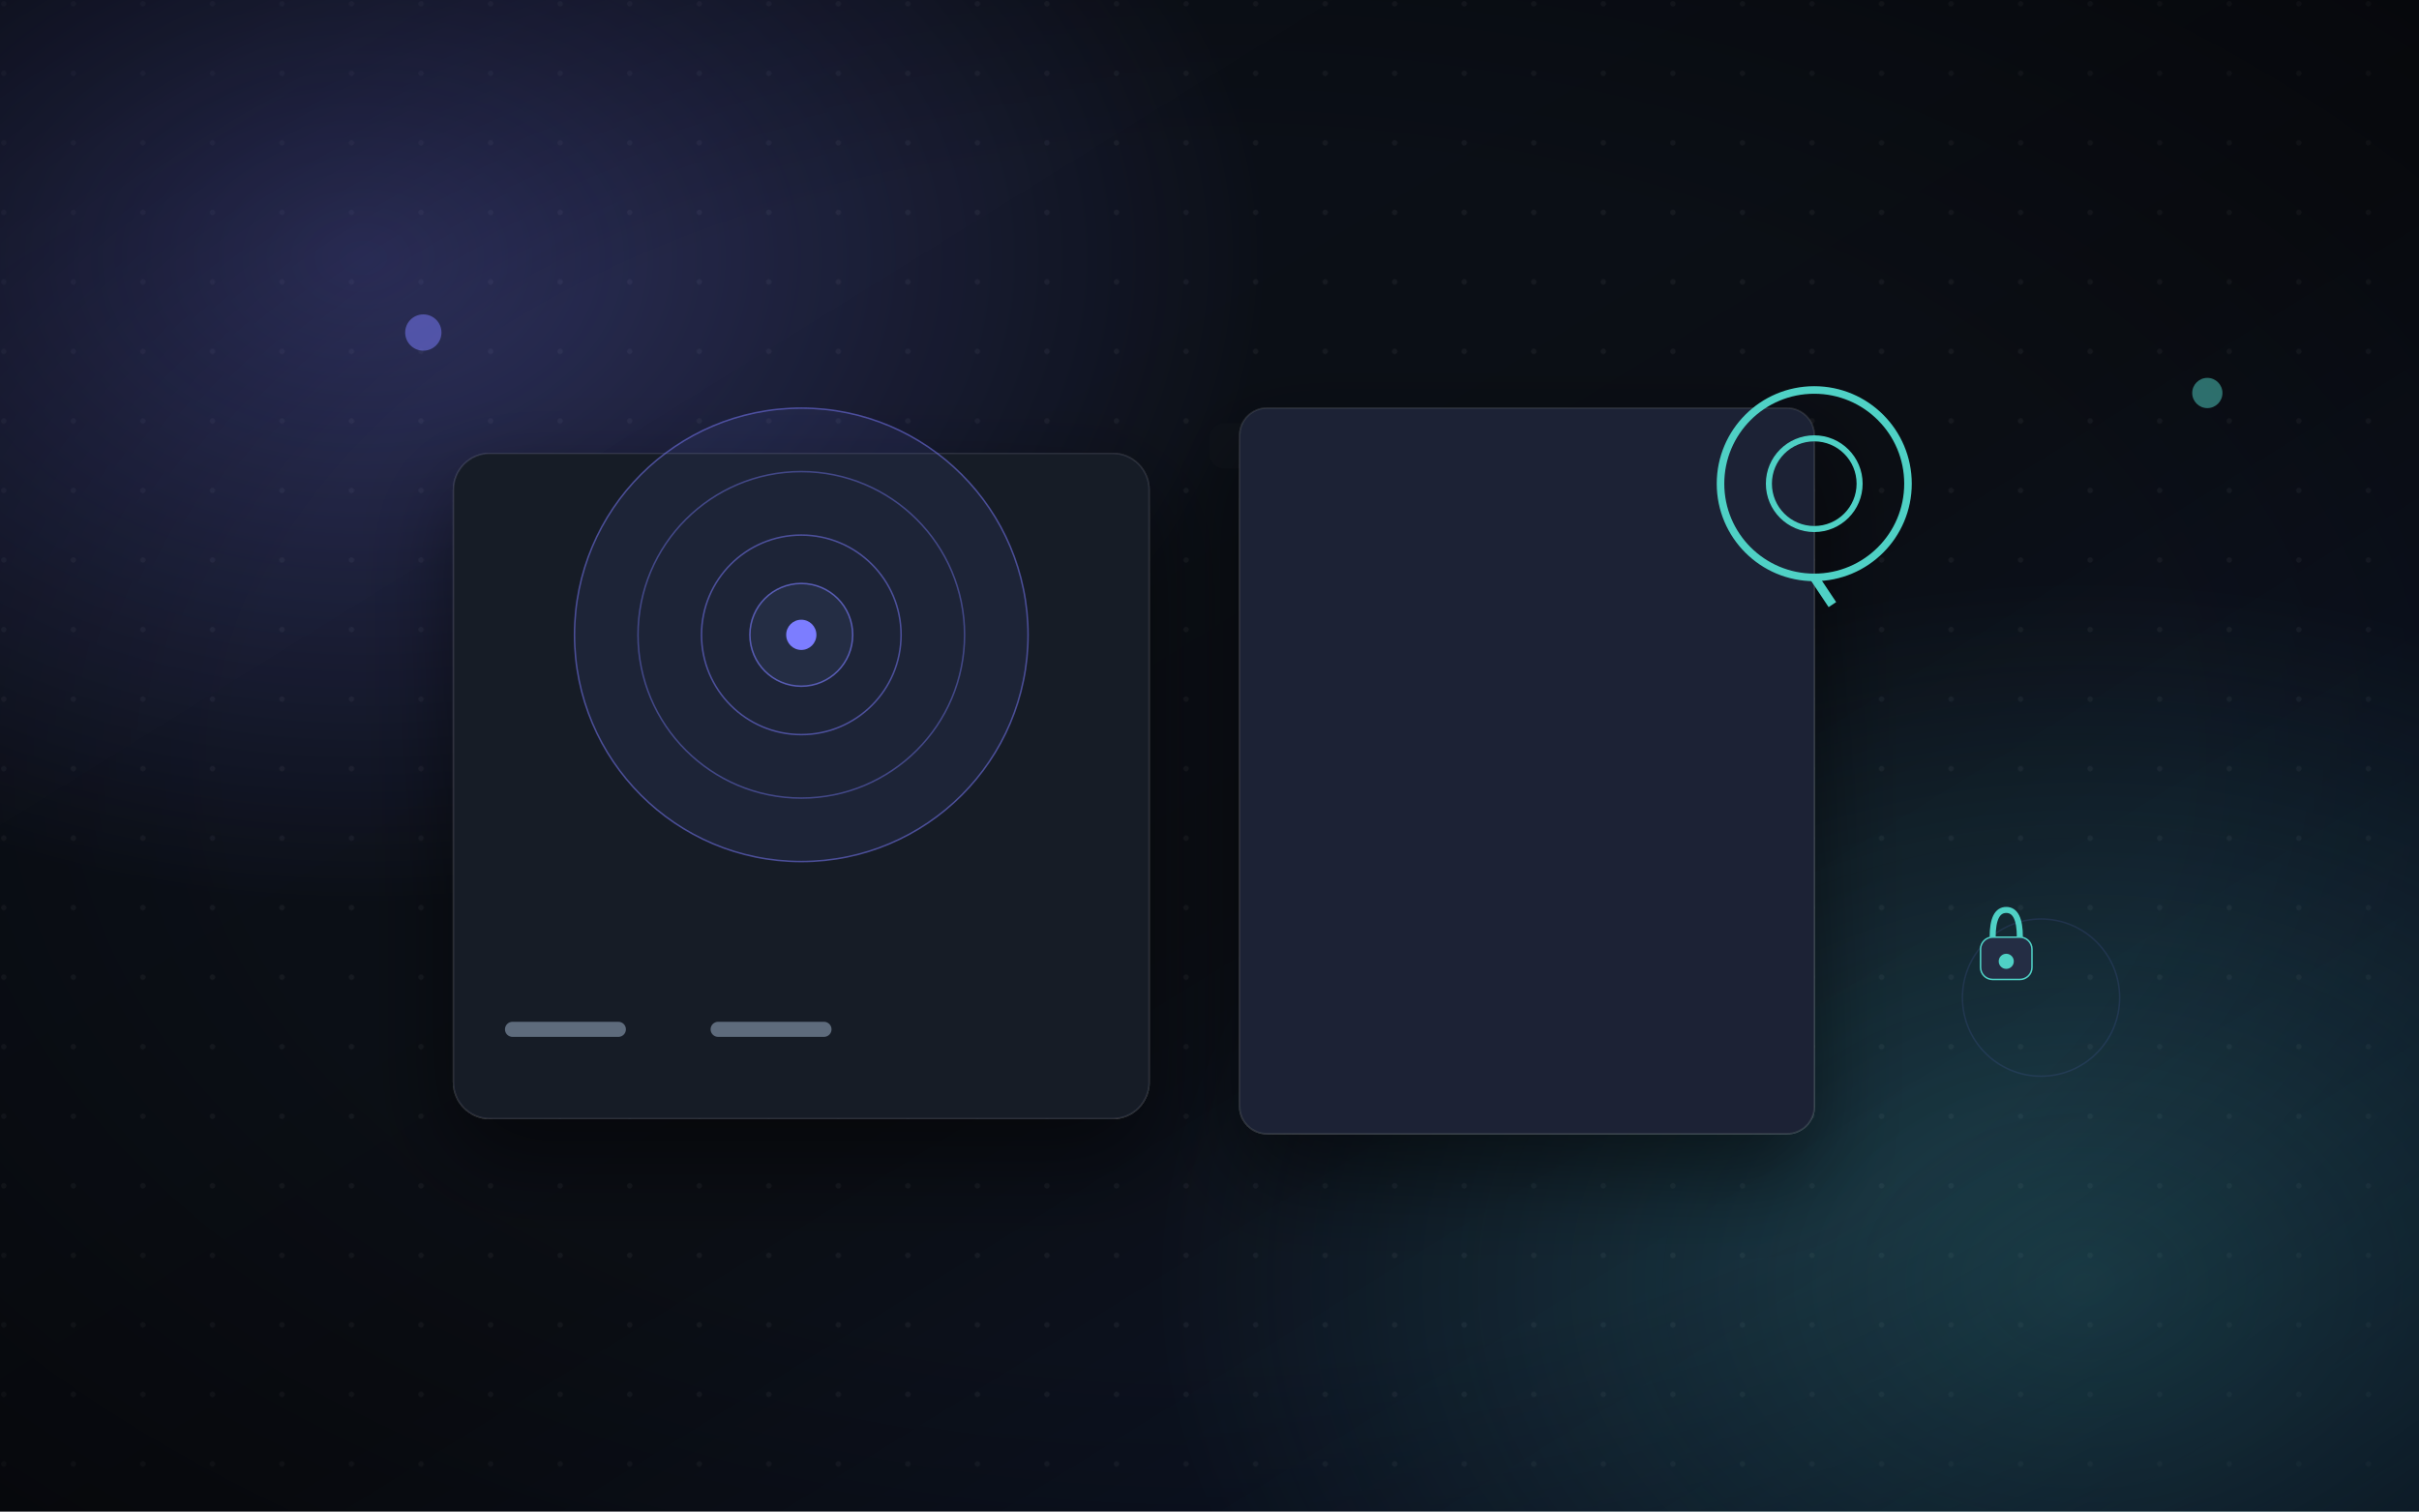
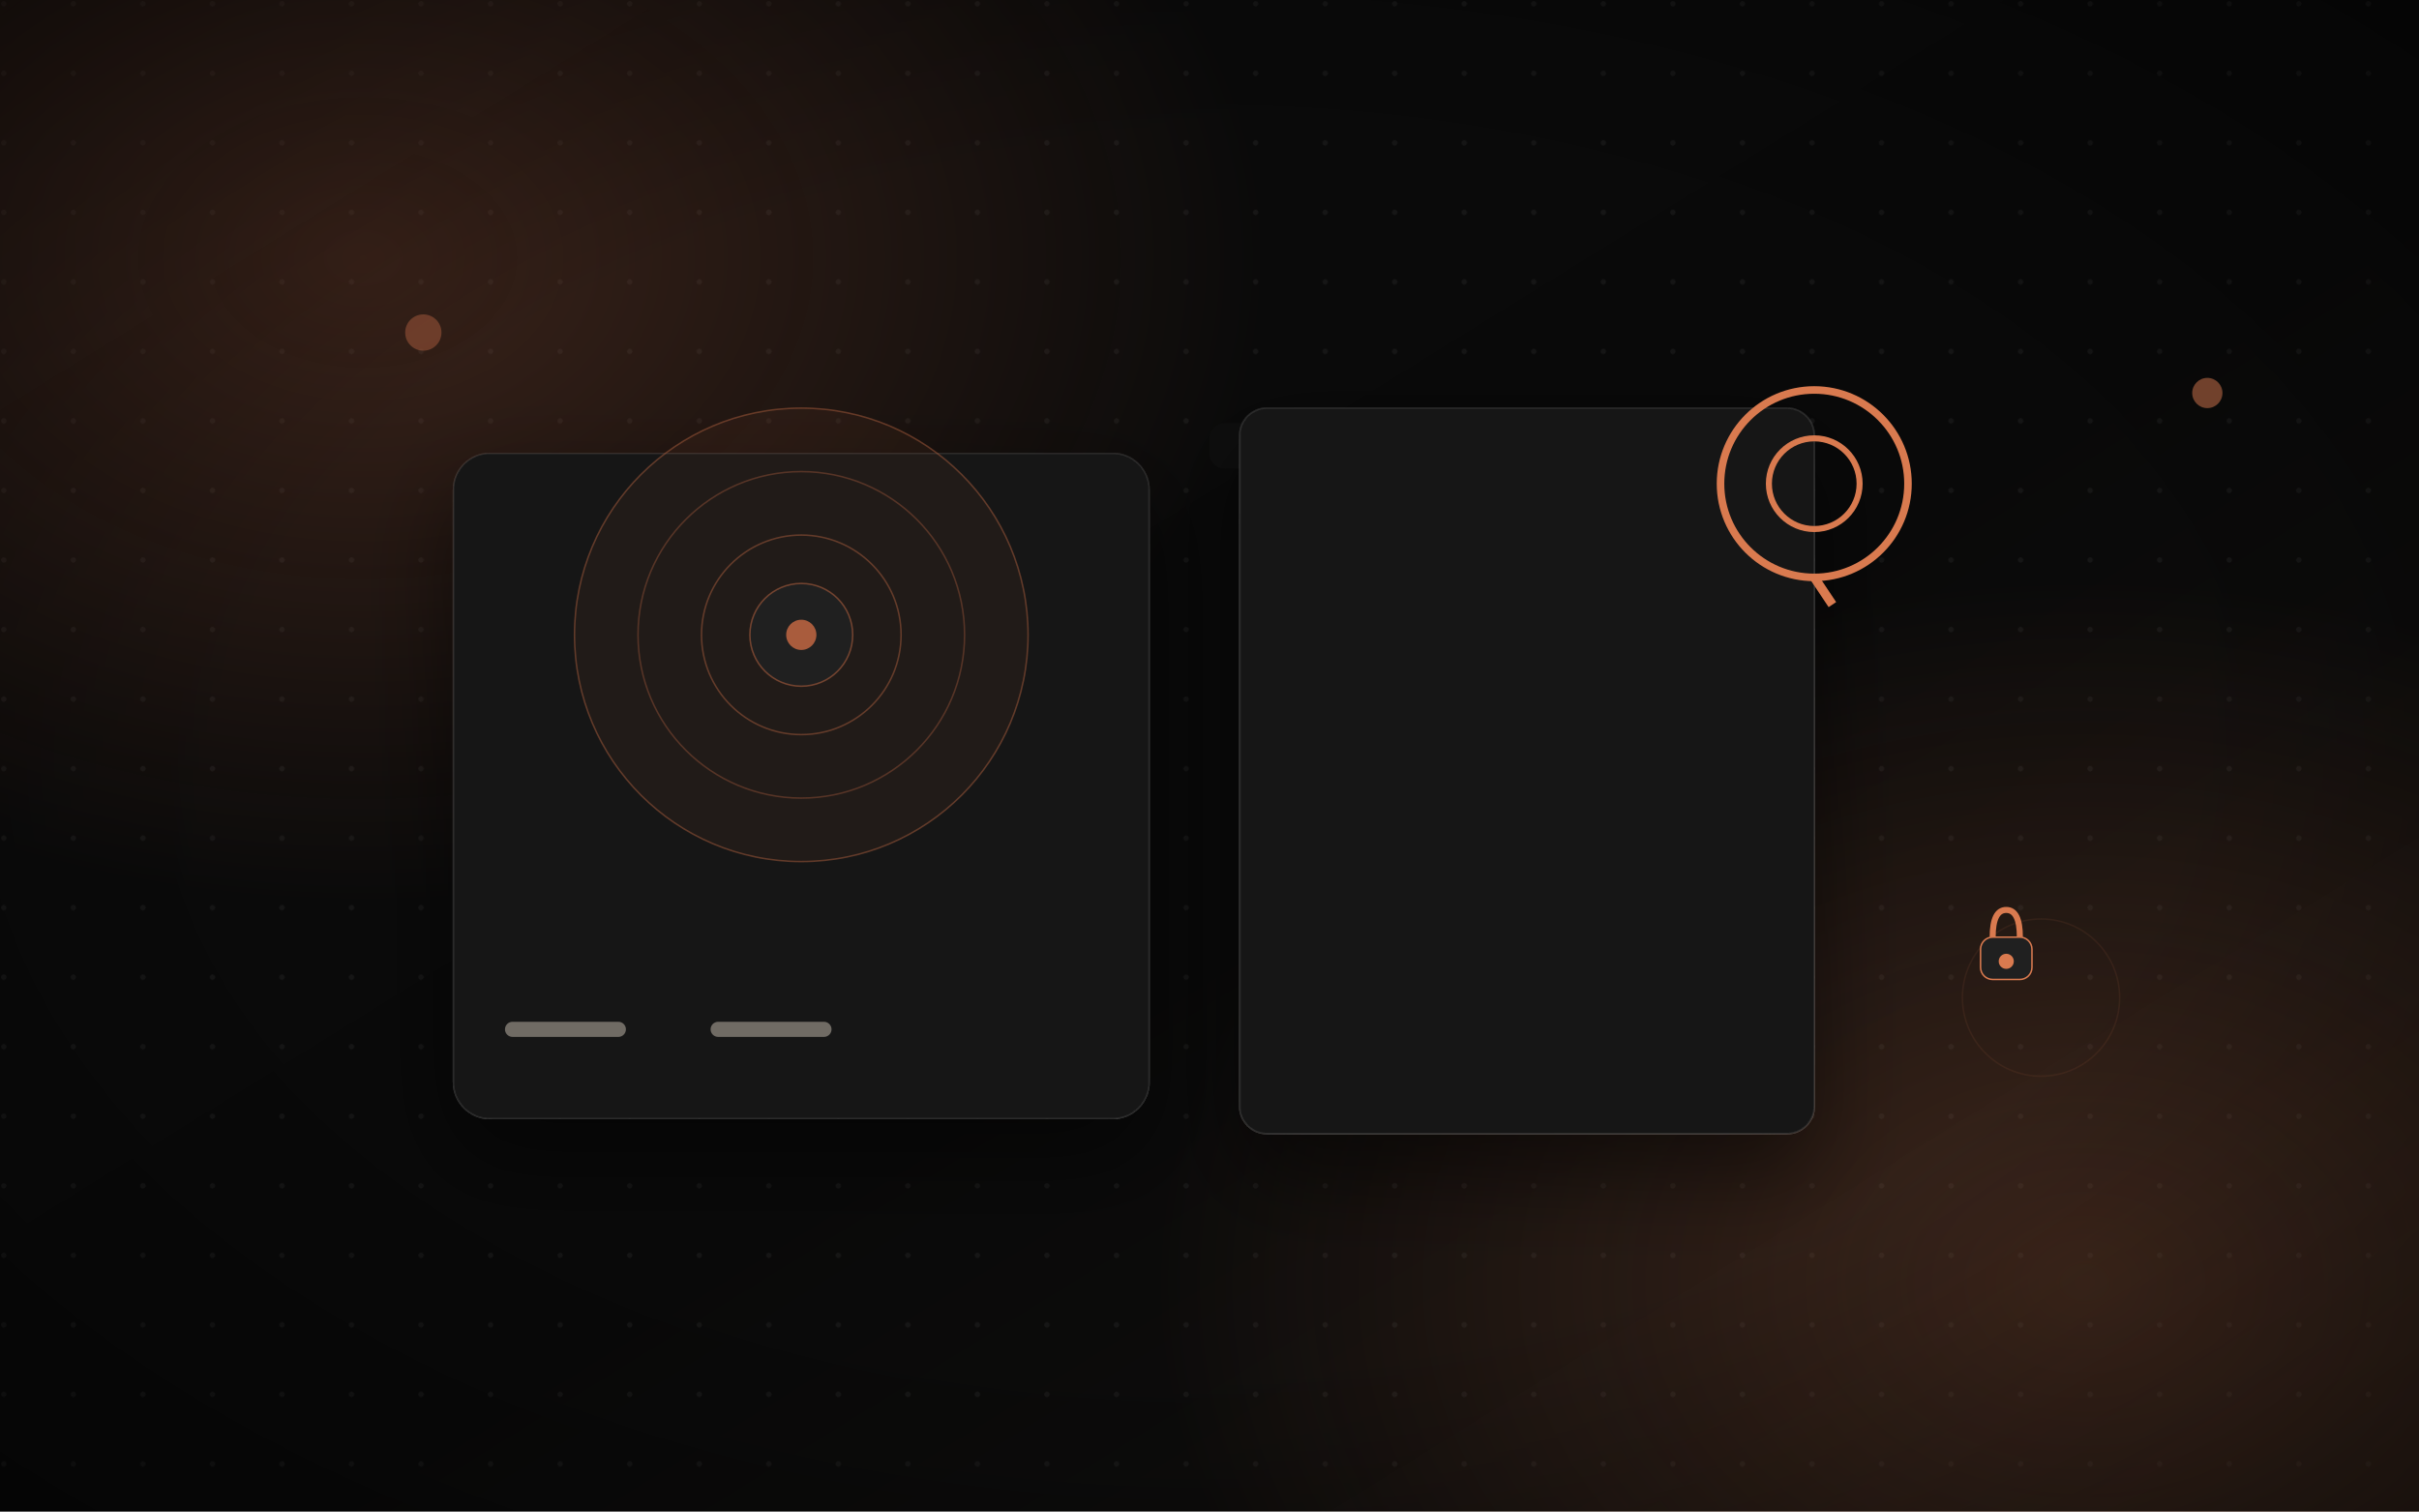
<svg xmlns="http://www.w3.org/2000/svg" width="1600" height="1000" viewBox="0 0 1600 1000">
  <defs>
    <linearGradient id="bgG" x1="0" y1="0" x2="1" y2="1">
-       <stop offset="0" stop-color="#0C111B" />
-       <stop offset="0.55" stop-color="#0B0E14" />
-       <stop offset="1" stop-color="#0E1832" />
+       <stop offset="0" stop-color="#0B0B0B" />
+       <stop offset="0.55" stop-color="#090909" />
+       <stop offset="1" stop-color="#12100E" />
    </linearGradient>
    <radialGradient id="gA" cx="0.5" cy="0.5" r="0.5">
-       <stop offset="0" stop-color="#7C7DFF" stop-opacity="0.30" />
-       <stop offset="1" stop-color="#7C7DFF" stop-opacity="0" />
+       <stop offset="0" stop-color="#A95C3D" stop-opacity="0.30" />
+       <stop offset="1" stop-color="#A95C3D" stop-opacity="0" />
    </radialGradient>
    <radialGradient id="gB" cx="0.5" cy="0.5" r="0.5">
-       <stop offset="0" stop-color="#4FD1C5" stop-opacity="0.24" />
-       <stop offset="1" stop-color="#4FD1C5" stop-opacity="0" />
+       <stop offset="0" stop-color="#D97A4F" stop-opacity="0.24" />
+       <stop offset="1" stop-color="#D97A4F" stop-opacity="0" />
    </radialGradient>
    <pattern id="dots" width="46" height="46" patternUnits="userSpaceOnUse">
      <circle cx="2.5" cy="2.5" r="1.8" fill="#ffffff" fill-opacity="0.05" />
    </pattern>
    <radialGradient id="vig" cx="0.5" cy="0.5" r="0.72">
      <stop offset="0.55" stop-color="#000" stop-opacity="0" />
      <stop offset="1" stop-color="#000" stop-opacity="0.45" />
    </radialGradient>
    <filter id="sh" x="-40%" y="-40%" width="180%" height="180%">
      <feDropShadow dx="0" dy="26" stdDeviation="30" flood-color="#000000" flood-opacity="0.5" />
    </filter>
  </defs>
  <rect width="1600" height="1000" fill="url(#bgG)" />
  <rect width="1600" height="1000" fill="url(#dots)" />
  <ellipse cx="240" cy="170" rx="600" ry="430" fill="url(#gA)" />
  <ellipse cx="1380" cy="850" rx="620" ry="470" fill="url(#gB)" />
  <rect width="1600" height="1000" fill="url(#vig)" />
  <clipPath id="ca">
    <rect x="300" y="300" width="460" height="440" />
  </clipPath>
  <g>
-     <rect x="300" y="300" width="460" height="440" rx="24" fill="#151B28" stroke="rgba(255,255,255,0.10)" filter="url(#sh)" />
-     <circle cx="530" cy="420" r="150" fill="rgba(124,125,255,0.08)" />
-     <circle cx="530" cy="420" r="150" fill="none" stroke="#7C7DFF" stroke-opacity="0.5" />
-     <circle cx="530" cy="420" r="108" fill="none" stroke="#7C7DFF" stroke-opacity="0.4" />
-     <circle cx="530" cy="420" r="66" fill="none" stroke="#7C7DFF" stroke-opacity="0.5" />
-     <circle cx="530" cy="420" r="34" fill="#242D44" stroke="#7C7DFF" stroke-opacity="0.6" />
-     <circle cx="530" cy="420" r="10" fill="#7C7DFF" />
-     <rect x="334" y="676" width="80" height="10" rx="5" fill="#5E6B7C" />
-     <rect x="470" y="676" width="80" height="10" rx="5" fill="#5E6B7C" />
-     <rect x="800" y="280" width="200" height="30" rx="10" fill="#0E1219" />
-     <rect x="820" y="270" width="380" height="480" rx="18" fill="#1C2334" stroke="rgba(255,255,255,0.10)" filter="url(#sh)" />
+     <rect x="300" y="300" width="460" height="440" rx="24" fill="#141414" stroke="rgba(255,255,255,0.10)" filter="url(#sh)" />
+     <circle cx="530" cy="420" r="150" fill="rgba(169,92,61,0.08)" />
+     <circle cx="530" cy="420" r="150" fill="none" stroke="#A95C3D" stroke-opacity="0.5" />
+     <circle cx="530" cy="420" r="108" fill="none" stroke="#A95C3D" stroke-opacity="0.4" />
+     <circle cx="530" cy="420" r="66" fill="none" stroke="#A95C3D" stroke-opacity="0.5" />
+     <circle cx="530" cy="420" r="34" fill="#202020" stroke="#A95C3D" stroke-opacity="0.6" />
+     <circle cx="530" cy="420" r="10" fill="#A95C3D" />
+     <rect x="334" y="676" width="80" height="10" rx="5" fill="#706B64" />
+     <rect x="470" y="676" width="80" height="10" rx="5" fill="#706B64" />
+     <rect x="800" y="280" width="200" height="30" rx="10" fill="#0E0E0E" />
+     <rect x="820" y="270" width="380" height="480" rx="18" fill="#191919" stroke="rgba(255,255,255,0.10)" filter="url(#sh)" />
    <g clip-path="url(#ca)">
-       <rect x="850" y="306" width="130" height="12" rx="5" fill="#9AA6B5" />
+       <rect x="850" y="306" width="130" height="12" rx="5" fill="#A29C93" />
      <line x1="850" y1="342" x2="1150" y2="342" stroke="rgba(255,255,255,0.10)" stroke-width="2" />
-       <rect x="850" y="372" width="200" height="8" rx="5" fill="#5E6B7C" />
-       <rect x="850" y="392" width="240" height="8" rx="5" fill="#5E6B7C" />
-       <rect x="850" y="412" width="170" height="8" rx="5" fill="#5E6B7C" />
-       <rect x="850" y="432" width="210" height="8" rx="5" fill="#5E6B7C" />
+       <rect x="850" y="372" width="200" height="8" rx="5" fill="#706B64" />
+       <rect x="850" y="392" width="240" height="8" rx="5" fill="#706B64" />
+       <rect x="850" y="412" width="170" height="8" rx="5" fill="#706B64" />
+       <rect x="850" y="432" width="210" height="8" rx="5" fill="#706B64" />
      <line x1="850" y1="462" x2="1150" y2="462" stroke="rgba(255,255,255,0.10)" stroke-width="2" />
-       <rect x="850" y="492" width="150" height="8" rx="5" fill="#5E6B7C" />
-       <rect x="850" y="512" width="230" height="8" rx="5" fill="#5E6B7C" />
-       <rect x="850" y="532" width="190" height="8" rx="5" fill="#5E6B7C" />
-       <rect x="850" y="552" width="130" height="8" rx="5" fill="#4FD1C5" />
+       <rect x="850" y="492" width="150" height="8" rx="5" fill="#706B64" />
+       <rect x="850" y="512" width="230" height="8" rx="5" fill="#706B64" />
+       <rect x="850" y="532" width="190" height="8" rx="5" fill="#706B64" />
+       <rect x="850" y="552" width="130" height="8" rx="5" fill="#D97A4F" />
      <line x1="850" y1="582" x2="1150" y2="582" stroke="rgba(255,255,255,0.10)" stroke-width="2" />
-       <rect x="850" y="612" width="220" height="8" rx="5" fill="#5E6B7C" />
-       <rect x="850" y="632" width="160" height="8" rx="5" fill="#5E6B7C" />
-       <rect x="850" y="672" width="140" height="40" rx="20" fill="#4FD1C5" />
+       <rect x="850" y="612" width="220" height="8" rx="5" fill="#706B64" />
+       <rect x="850" y="632" width="160" height="8" rx="5" fill="#706B64" />
+       <rect x="850" y="672" width="140" height="40" rx="20" fill="#D97A4F" />
      <rect x="872" y="688" width="90" height="8" rx="5" fill="#0B6B5F" />
    </g>
-     <circle cx="1200" cy="320" r="62" fill="none" stroke="#4FD1C5" stroke-width="5" />
-     <circle cx="1200" cy="320" r="30" fill="none" stroke="#4FD1C5" stroke-width="4" />
-     <line x1="1200" y1="382" x2="1212" y2="400" stroke="#4FD1C5" stroke-width="6" />
-     <circle cx="1350" cy="660" r="52" fill="none" stroke="rgba(124,125,255,0.12)" />
-     <rect x="1310" y="620" width="34" height="28" rx="8" fill="#242D44" stroke="#4FD1C5" />
-     <path d="M1318 620 q0 -18 9 -18 q9 0 9 18" stroke="#4FD1C5" stroke-width="4" fill="none" />
-     <circle cx="1327" cy="636" r="5" fill="#4FD1C5" />
-     <circle cx="280" cy="220" r="12" fill="#7C7DFF" opacity="0.5" />
-     <circle cx="1460" cy="260" r="10" fill="#4FD1C5" opacity="0.5" />
+     <circle cx="1200" cy="320" r="62" fill="none" stroke="#D97A4F" stroke-width="5" />
+     <circle cx="1200" cy="320" r="30" fill="none" stroke="#D97A4F" stroke-width="4" />
+     <line x1="1200" y1="382" x2="1212" y2="400" stroke="#D97A4F" stroke-width="6" />
+     <circle cx="1350" cy="660" r="52" fill="none" stroke="rgba(169,92,61,0.12)" />
+     <rect x="1310" y="620" width="34" height="28" rx="8" fill="#202020" stroke="#D97A4F" />
+     <path d="M1318 620 q0 -18 9 -18 q9 0 9 18" stroke="#D97A4F" stroke-width="4" fill="none" />
+     <circle cx="1327" cy="636" r="5" fill="#D97A4F" />
+     <circle cx="280" cy="220" r="12" fill="#A95C3D" opacity="0.5" />
+     <circle cx="1460" cy="260" r="10" fill="#D97A4F" opacity="0.5" />
  </g>
</svg>
